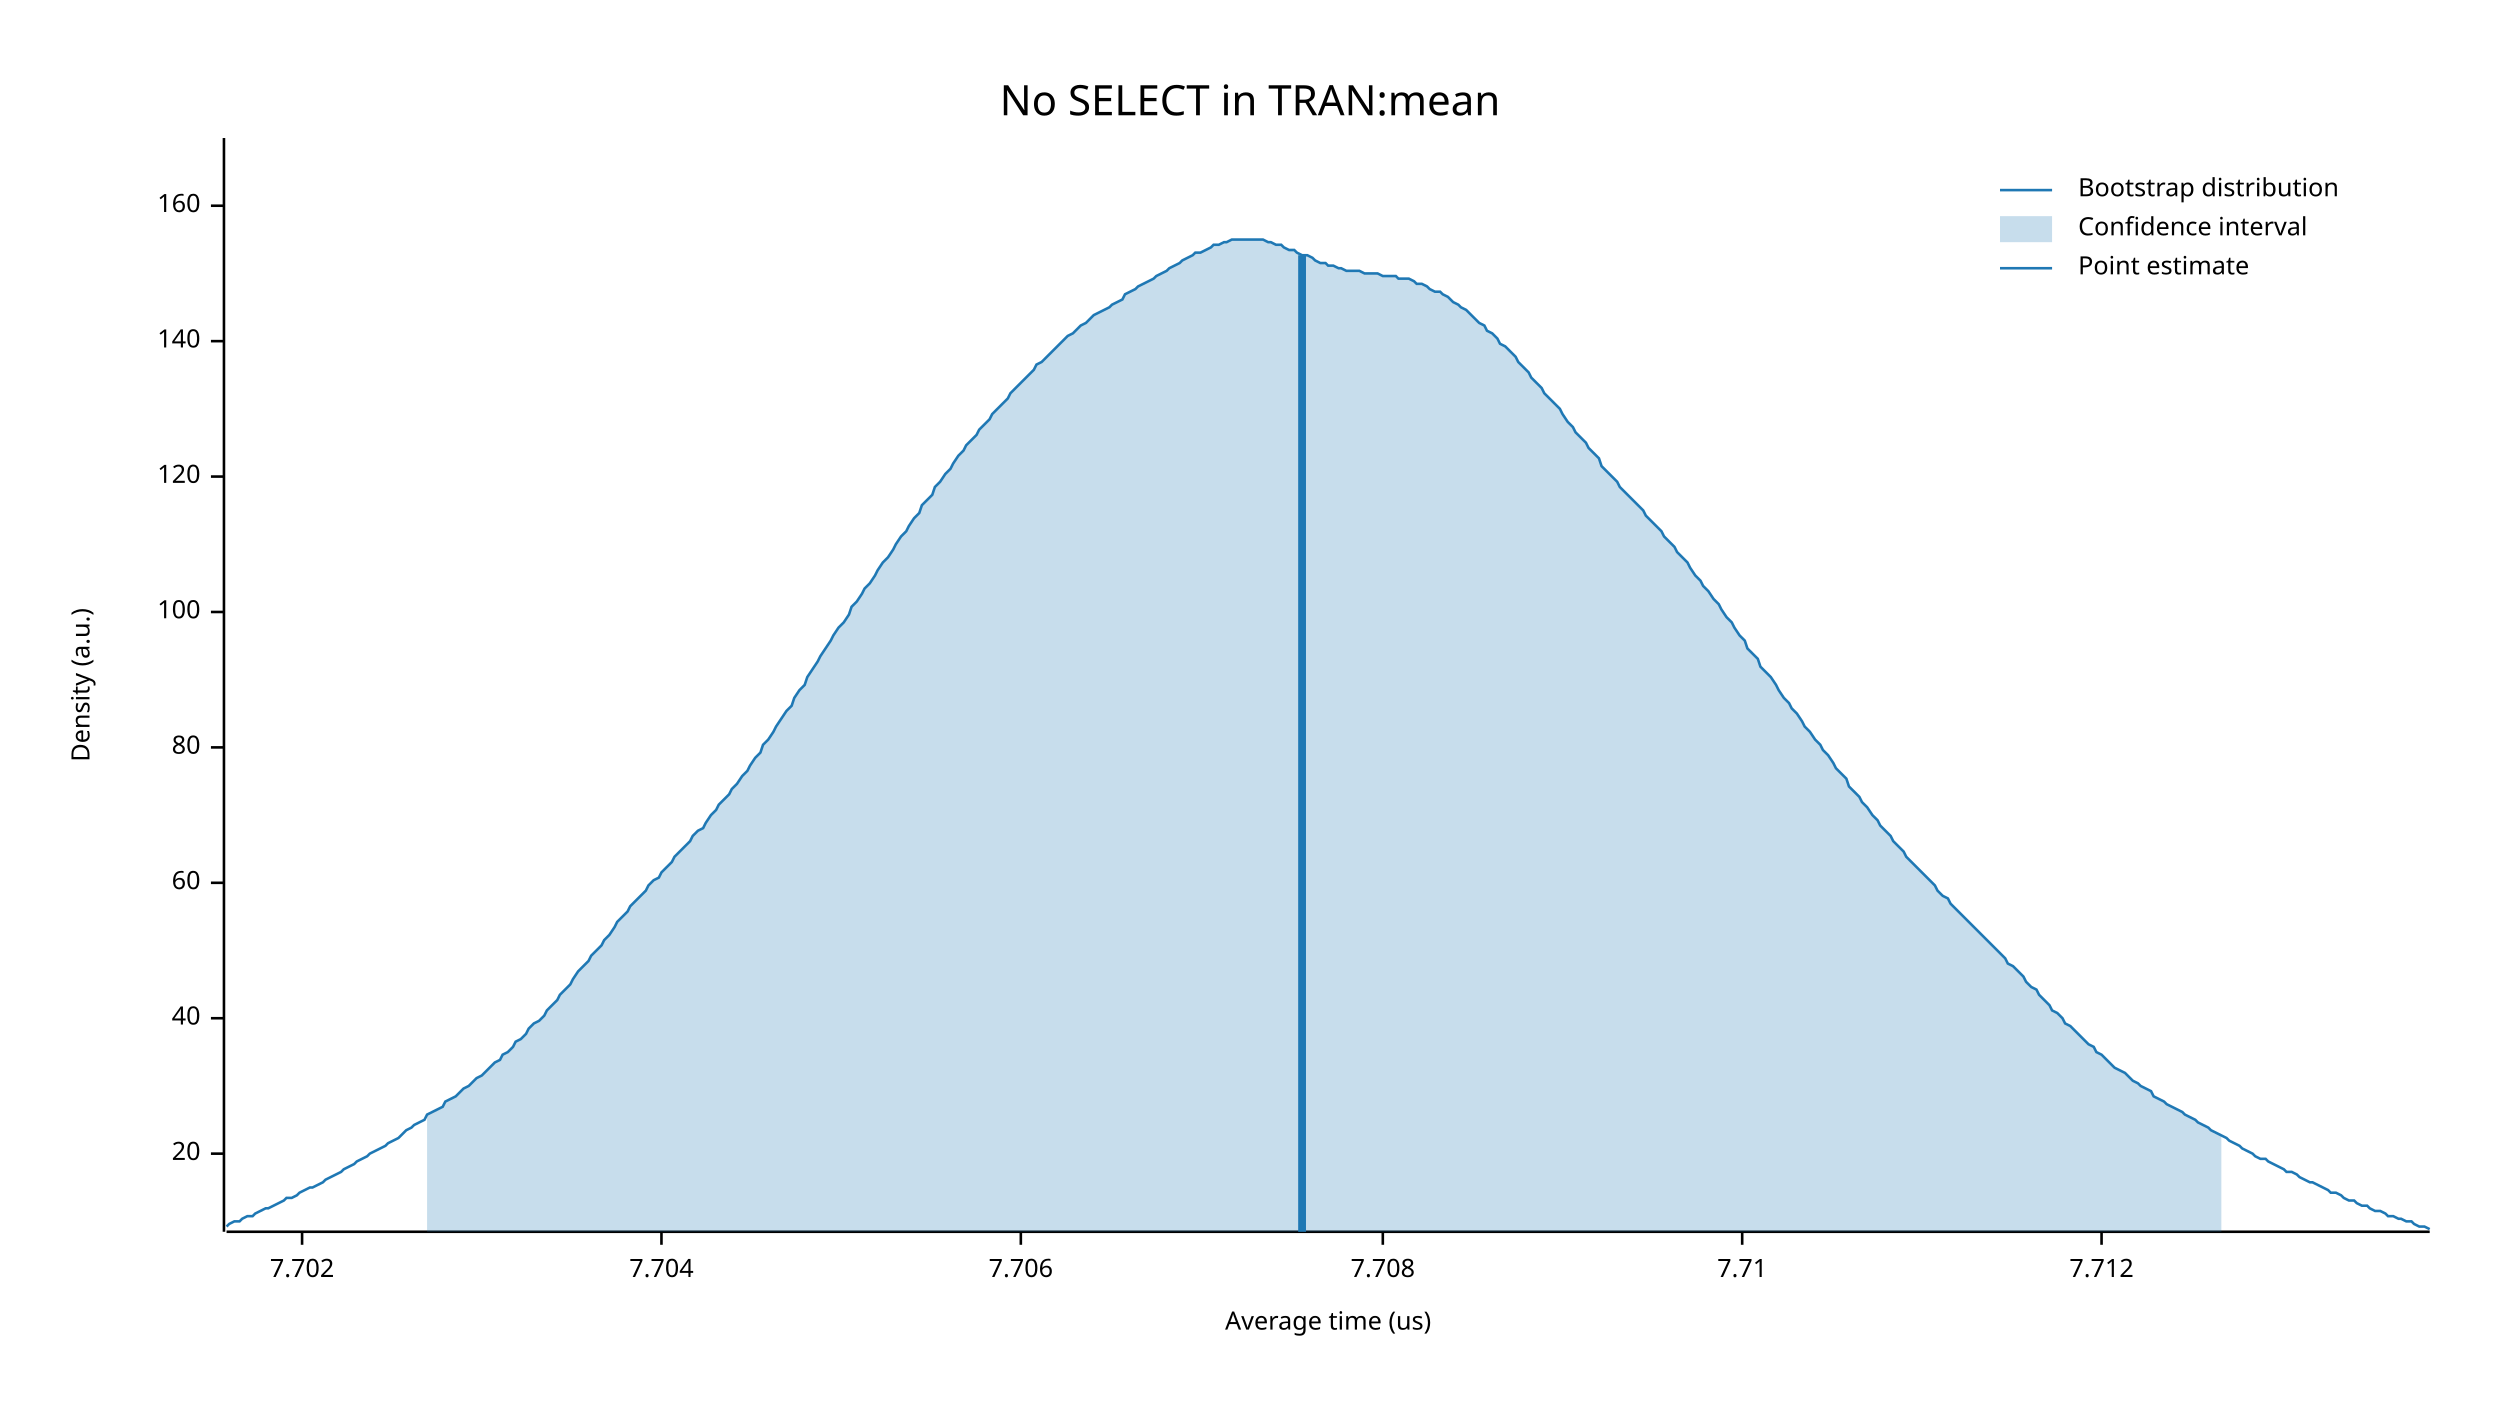
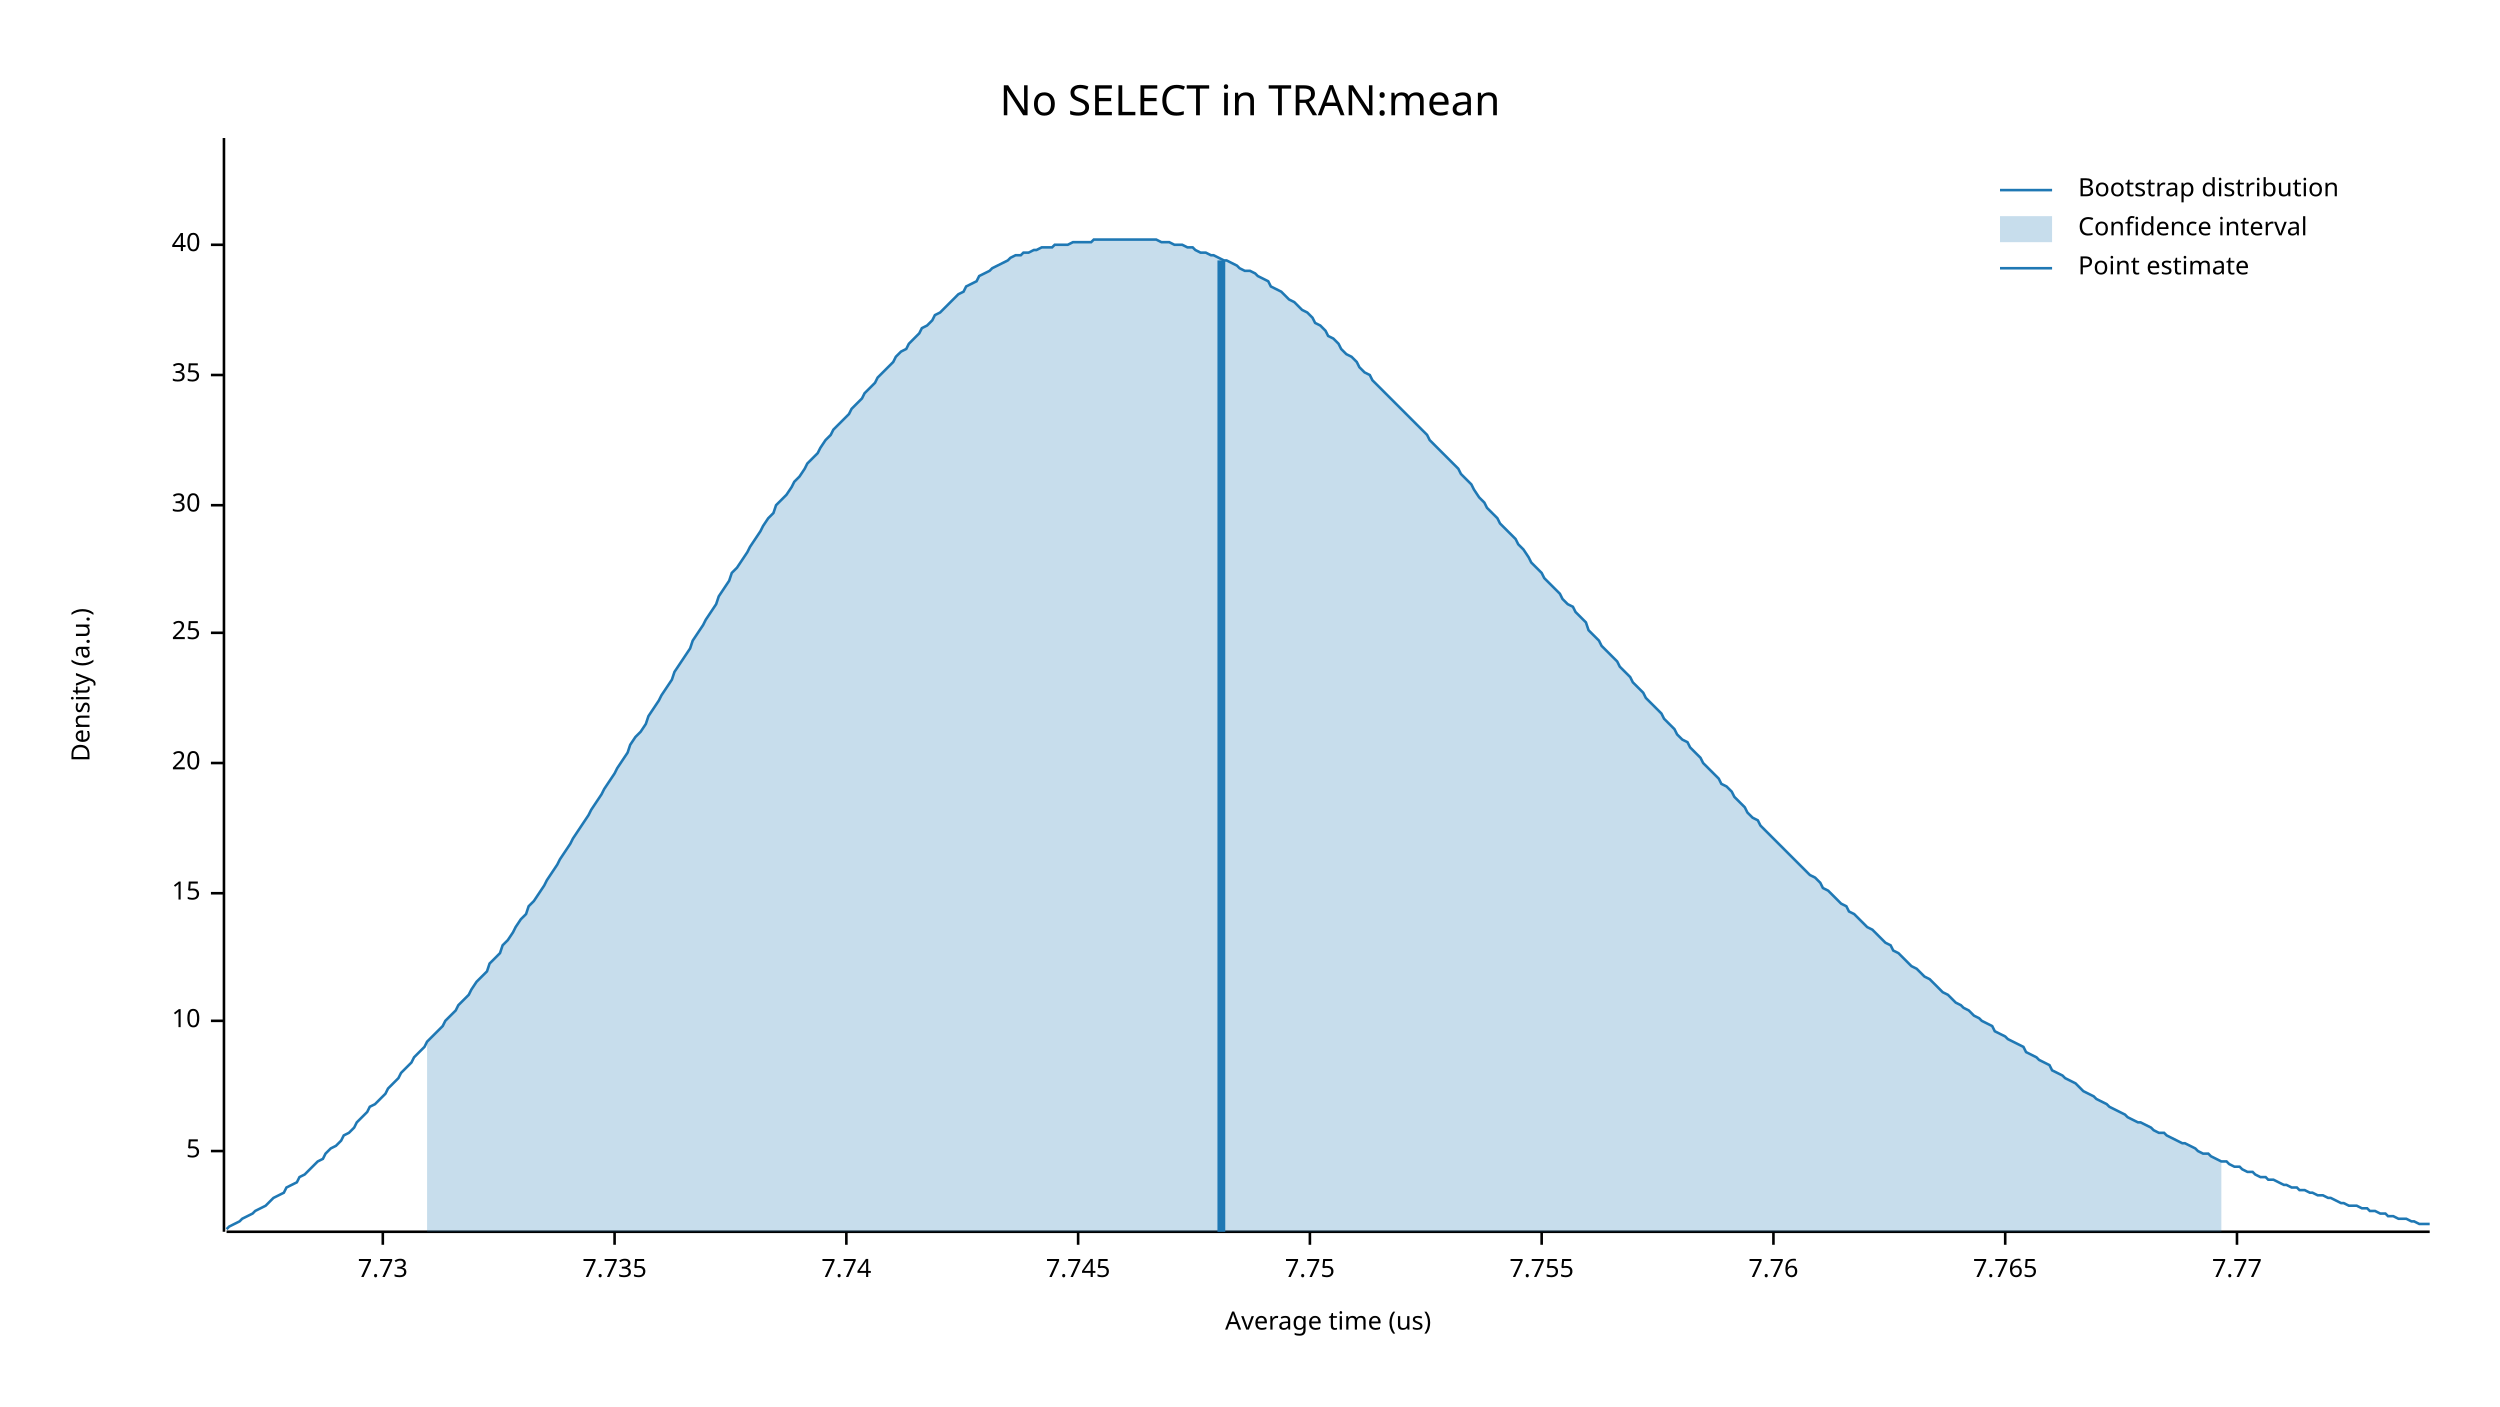
<svg xmlns="http://www.w3.org/2000/svg" width="960" height="540" viewBox="0 0 960 540">
  <text x="480" y="32" dy="0.76em" text-anchor="middle" font-family="sans-serif" font-size="16.129" opacity="1" fill="#000000">
No SELECT in TRAN:mean
</text>
  <text x="27" y="263" dy="0.76em" text-anchor="middle" font-family="sans-serif" font-size="9.677" opacity="1" fill="#000000" transform="rotate(270, 27, 263)">
Density (a.u.)
</text>
  <text x="510" y="513" dy="-0.5ex" text-anchor="middle" font-family="sans-serif" font-size="9.677" opacity="1" fill="#000000">
Average time (us)
</text>
  <polyline fill="none" opacity="1" stroke="#000000" stroke-width="1" points="86,53 86,473 " />
-   <text x="77" y="443" dy="0.5ex" text-anchor="end" font-family="sans-serif" font-size="9.677" opacity="1" fill="#000000">
+   <text x="77" y="442" dy="0.5ex" text-anchor="end" font-family="sans-serif" font-size="9.677" opacity="1" fill="#000000">
+ 5
+ </text>
+   <polyline fill="none" opacity="1" stroke="#000000" stroke-width="1" points="81,442 86,442 " />
+   <text x="77" y="392" dy="0.5ex" text-anchor="end" font-family="sans-serif" font-size="9.677" opacity="1" fill="#000000">
+ 10
+ </text>
+   <polyline fill="none" opacity="1" stroke="#000000" stroke-width="1" points="81,392 86,392 " />
+   <text x="77" y="343" dy="0.5ex" text-anchor="end" font-family="sans-serif" font-size="9.677" opacity="1" fill="#000000">
+ 15
+ </text>
+   <polyline fill="none" opacity="1" stroke="#000000" stroke-width="1" points="81,343 86,343 " />
+   <text x="77" y="293" dy="0.5ex" text-anchor="end" font-family="sans-serif" font-size="9.677" opacity="1" fill="#000000">
20
</text>
-   <polyline fill="none" opacity="1" stroke="#000000" stroke-width="1" points="81,443 86,443 " />
-   <text x="77" y="391" dy="0.5ex" text-anchor="end" font-family="sans-serif" font-size="9.677" opacity="1" fill="#000000">
+   <polyline fill="none" opacity="1" stroke="#000000" stroke-width="1" points="81,293 86,293 " />
+   <text x="77" y="243" dy="0.5ex" text-anchor="end" font-family="sans-serif" font-size="9.677" opacity="1" fill="#000000">
+ 25
+ </text>
+   <polyline fill="none" opacity="1" stroke="#000000" stroke-width="1" points="81,243 86,243 " />
+   <text x="77" y="194" dy="0.5ex" text-anchor="end" font-family="sans-serif" font-size="9.677" opacity="1" fill="#000000">
+ 30
+ </text>
+   <polyline fill="none" opacity="1" stroke="#000000" stroke-width="1" points="81,194 86,194 " />
+   <text x="77" y="144" dy="0.5ex" text-anchor="end" font-family="sans-serif" font-size="9.677" opacity="1" fill="#000000">
+ 35
+ </text>
+   <polyline fill="none" opacity="1" stroke="#000000" stroke-width="1" points="81,144 86,144 " />
+   <text x="77" y="94" dy="0.5ex" text-anchor="end" font-family="sans-serif" font-size="9.677" opacity="1" fill="#000000">
40
</text>
-   <polyline fill="none" opacity="1" stroke="#000000" stroke-width="1" points="81,391 86,391 " />
-   <text x="77" y="339" dy="0.5ex" text-anchor="end" font-family="sans-serif" font-size="9.677" opacity="1" fill="#000000">
- 60
+   <polyline fill="none" opacity="1" stroke="#000000" stroke-width="1" points="81,94 86,94 " />
+   <polyline fill="none" opacity="1" stroke="#000000" stroke-width="1" points="87,473 933,473 " />
+   <text x="147" y="483" dy="0.76em" text-anchor="middle" font-family="sans-serif" font-size="9.677" opacity="1" fill="#000000">
+ 7.73
</text>
-   <polyline fill="none" opacity="1" stroke="#000000" stroke-width="1" points="81,339 86,339 " />
-   <text x="77" y="287" dy="0.5ex" text-anchor="end" font-family="sans-serif" font-size="9.677" opacity="1" fill="#000000">
- 80
+   <polyline fill="none" opacity="1" stroke="#000000" stroke-width="1" points="147,473 147,478 " />
+   <text x="236" y="483" dy="0.76em" text-anchor="middle" font-family="sans-serif" font-size="9.677" opacity="1" fill="#000000">
+ 7.735
</text>
-   <polyline fill="none" opacity="1" stroke="#000000" stroke-width="1" points="81,287 86,287 " />
-   <text x="77" y="235" dy="0.5ex" text-anchor="end" font-family="sans-serif" font-size="9.677" opacity="1" fill="#000000">
- 100
+   <polyline fill="none" opacity="1" stroke="#000000" stroke-width="1" points="236,473 236,478 " />
+   <text x="325" y="483" dy="0.76em" text-anchor="middle" font-family="sans-serif" font-size="9.677" opacity="1" fill="#000000">
+ 7.74
</text>
-   <polyline fill="none" opacity="1" stroke="#000000" stroke-width="1" points="81,235 86,235 " />
-   <text x="77" y="183" dy="0.5ex" text-anchor="end" font-family="sans-serif" font-size="9.677" opacity="1" fill="#000000">
- 120
+   <polyline fill="none" opacity="1" stroke="#000000" stroke-width="1" points="325,473 325,478 " />
+   <text x="414" y="483" dy="0.76em" text-anchor="middle" font-family="sans-serif" font-size="9.677" opacity="1" fill="#000000">
+ 7.745
</text>
-   <polyline fill="none" opacity="1" stroke="#000000" stroke-width="1" points="81,183 86,183 " />
-   <text x="77" y="131" dy="0.5ex" text-anchor="end" font-family="sans-serif" font-size="9.677" opacity="1" fill="#000000">
- 140
+   <polyline fill="none" opacity="1" stroke="#000000" stroke-width="1" points="414,473 414,478 " />
+   <text x="503" y="483" dy="0.76em" text-anchor="middle" font-family="sans-serif" font-size="9.677" opacity="1" fill="#000000">
+ 7.75
</text>
-   <polyline fill="none" opacity="1" stroke="#000000" stroke-width="1" points="81,131 86,131 " />
-   <text x="77" y="79" dy="0.5ex" text-anchor="end" font-family="sans-serif" font-size="9.677" opacity="1" fill="#000000">
- 160
+   <polyline fill="none" opacity="1" stroke="#000000" stroke-width="1" points="503,473 503,478 " />
+   <text x="592" y="483" dy="0.76em" text-anchor="middle" font-family="sans-serif" font-size="9.677" opacity="1" fill="#000000">
+ 7.755
</text>
-   <polyline fill="none" opacity="1" stroke="#000000" stroke-width="1" points="81,79 86,79 " />
-   <polyline fill="none" opacity="1" stroke="#000000" stroke-width="1" points="87,473 933,473 " />
-   <text x="116" y="483" dy="0.76em" text-anchor="middle" font-family="sans-serif" font-size="9.677" opacity="1" fill="#000000">
- 7.702
+   <polyline fill="none" opacity="1" stroke="#000000" stroke-width="1" points="592,473 592,478 " />
+   <text x="681" y="483" dy="0.76em" text-anchor="middle" font-family="sans-serif" font-size="9.677" opacity="1" fill="#000000">
+ 7.76
</text>
-   <polyline fill="none" opacity="1" stroke="#000000" stroke-width="1" points="116,473 116,478 " />
-   <text x="254" y="483" dy="0.76em" text-anchor="middle" font-family="sans-serif" font-size="9.677" opacity="1" fill="#000000">
- 7.704
+   <polyline fill="none" opacity="1" stroke="#000000" stroke-width="1" points="681,473 681,478 " />
+   <text x="770" y="483" dy="0.76em" text-anchor="middle" font-family="sans-serif" font-size="9.677" opacity="1" fill="#000000">
+ 7.765
</text>
-   <polyline fill="none" opacity="1" stroke="#000000" stroke-width="1" points="254,473 254,478 " />
-   <text x="392" y="483" dy="0.76em" text-anchor="middle" font-family="sans-serif" font-size="9.677" opacity="1" fill="#000000">
- 7.706
+   <polyline fill="none" opacity="1" stroke="#000000" stroke-width="1" points="770,473 770,478 " />
+   <text x="859" y="483" dy="0.76em" text-anchor="middle" font-family="sans-serif" font-size="9.677" opacity="1" fill="#000000">
+ 7.77
</text>
-   <polyline fill="none" opacity="1" stroke="#000000" stroke-width="1" points="392,473 392,478 " />
-   <text x="531" y="483" dy="0.76em" text-anchor="middle" font-family="sans-serif" font-size="9.677" opacity="1" fill="#000000">
- 7.708
- </text>
-   <polyline fill="none" opacity="1" stroke="#000000" stroke-width="1" points="531,473 531,478 " />
-   <text x="669" y="483" dy="0.76em" text-anchor="middle" font-family="sans-serif" font-size="9.677" opacity="1" fill="#000000">
- 7.71
- </text>
-   <polyline fill="none" opacity="1" stroke="#000000" stroke-width="1" points="669,473 669,478 " />
-   <text x="807" y="483" dy="0.76em" text-anchor="middle" font-family="sans-serif" font-size="9.677" opacity="1" fill="#000000">
- 7.712
- </text>
-   <polyline fill="none" opacity="1" stroke="#000000" stroke-width="1" points="807,473 807,478 " />
-   <polyline fill="none" opacity="1" stroke="#1F78B4" stroke-width="1" points="87,471 88,470 90,469 92,469 93,468 95,467 97,467 98,466 100,465 102,464 103,464 105,463 107,462 109,461 110,460 112,460 114,459 115,458 117,457 119,456 120,456 122,455 124,454 125,453 127,452 129,451 131,450 132,449 134,448 136,447 137,446 139,445 141,444 142,443 144,442 146,441 148,440 149,439 151,438 153,437 154,436 156,434 158,433 159,432 161,431 163,430 164,428 166,427 168,426 170,425 171,423 173,422 175,421 176,420 178,418 180,417 181,416 183,414 185,413 187,411 188,410 190,408 192,407 193,405 195,404 197,402 198,400 200,399 202,397 203,395 205,393 207,392 209,390 210,388 212,386 214,384 215,382 217,380 219,378 220,376 222,373 224,371 226,369 227,367 229,365 231,363 232,361 234,359 236,356 237,354 239,352 241,350 242,348 244,346 246,344 248,342 249,340 251,338 253,337 254,335 256,333 258,331 259,329 261,327 263,325 265,323 266,321 268,319 270,318 271,316 273,313 275,311 276,309 278,307 280,305 281,303 283,301 285,298 287,296 288,294 290,291 292,289 293,286 295,284 297,281 298,279 300,276 302,273 304,271 305,268 307,265 309,263 310,260 312,257 314,254 315,252 317,249 319,246 320,244 322,241 324,239 326,236 327,233 329,231 331,228 332,226 334,224 336,221 337,219 339,216 341,214 343,211 344,209 346,206 348,204 349,202 351,199 353,197 354,194 356,192 358,190 359,187 361,185 363,182 365,180 366,178 368,175 370,173 371,171 373,169 375,167 376,165 378,163 380,161 381,159 383,157 385,155 387,153 388,151 390,149 392,147 393,146 395,144 397,142 398,140 400,139 402,137 404,135 405,134 407,132 409,130 410,129 412,128 414,126 415,125 417,124 419,122 420,121 422,120 424,119 426,118 427,117 429,116 431,115 432,113 434,112 436,111 437,110 439,109 441,108 443,107 444,106 446,105 448,104 449,103 451,102 453,101 454,100 456,99 458,98 459,97 461,97 463,96 465,95 466,94 468,94 470,93 471,93 473,92 475,92 476,92 478,92 480,92 482,92 483,92 485,92 487,93 488,93 490,94 492,94 493,95 495,96 497,96 498,97 500,98 502,98 504,99 505,100 507,101 509,101 510,102 512,102 514,103 515,103 517,104 519,104 521,104 522,104 524,105 526,105 527,105 529,105 531,106 532,106 534,106 536,106 537,107 539,107 541,107 543,108 544,109 546,109 548,110 549,111 551,112 553,112 554,113 556,114 558,116 560,117 561,118 563,119 565,121 566,122 568,124 570,125 571,127 573,128 575,130 576,132 578,133 580,135 582,137 583,139 585,141 587,143 588,145 590,147 592,149 593,151 595,153 597,155 599,157 600,159 602,162 604,164 605,166 607,168 609,170 610,172 612,174 614,176 615,179 617,181 619,183 621,185 622,187 624,189 626,191 627,192 629,194 631,196 632,198 634,200 636,202 638,204 639,206 641,208 643,210 644,212 646,214 648,216 649,218 651,221 653,223 654,225 656,227 658,230 660,232 661,234 663,237 665,239 666,241 668,244 670,246 671,249 673,251 675,253 676,256 678,258 680,260 682,263 683,265 685,268 687,270 688,272 690,274 692,277 693,279 695,281 697,284 699,286 700,288 702,290 704,293 705,295 707,297 709,299 710,302 712,304 714,306 715,308 717,310 719,313 721,315 722,317 724,319 726,321 727,323 729,325 731,327 732,329 734,331 736,333 738,335 739,336 741,338 743,340 744,342 746,344 748,345 749,347 751,349 753,351 754,352 756,354 758,356 760,358 761,359 763,361 765,363 766,364 768,366 770,368 771,370 773,371 775,373 777,375 778,377 780,379 782,380 783,382 785,384 787,386 788,388 790,389 792,391 793,393 795,394 797,396 799,398 800,399 802,401 804,402 805,404 807,405 809,407 810,408 812,410 814,411 816,412 817,413 819,415 821,416 822,417 824,418 826,419 827,421 829,422 831,423 832,424 834,425 836,426 838,427 839,428 841,429 843,430 844,431 846,432 848,433 849,434 851,435 853,436 855,437 856,438 858,439 860,440 861,441 863,442 865,443 866,444 868,445 870,445 871,446 873,447 875,448 877,449 878,450 880,450 882,451 883,452 885,453 887,454 888,454 890,455 892,456 894,457 895,458 897,458 899,459 900,460 902,461 904,461 905,462 907,463 909,463 910,464 912,465 914,465 916,466 917,467 919,467 921,468 922,468 924,469 926,469 927,470 929,471 931,471 933,472 " />
-   <polygon opacity="0.25" fill="#1F78B4" points="164,428 166,427 168,426 170,425 171,423 173,422 175,421 176,420 178,418 180,417 181,416 183,414 185,413 187,411 188,410 190,408 192,407 193,405 195,404 197,402 198,400 200,399 202,397 203,395 205,393 207,392 209,390 210,388 212,386 214,384 215,382 217,380 219,378 220,376 222,373 224,371 226,369 227,367 229,365 231,363 232,361 234,359 236,356 237,354 239,352 241,350 242,348 244,346 246,344 248,342 249,340 251,338 253,337 254,335 256,333 258,331 259,329 261,327 263,325 265,323 266,321 268,319 270,318 271,316 273,313 275,311 276,309 278,307 280,305 281,303 283,301 285,298 287,296 288,294 290,291 292,289 293,286 295,284 297,281 298,279 300,276 302,273 304,271 305,268 307,265 309,263 310,260 312,257 314,254 315,252 317,249 319,246 320,244 322,241 324,239 326,236 327,233 329,231 331,228 332,226 334,224 336,221 337,219 339,216 341,214 343,211 344,209 346,206 348,204 349,202 351,199 353,197 354,194 356,192 358,190 359,187 361,185 363,182 365,180 366,178 368,175 370,173 371,171 373,169 375,167 376,165 378,163 380,161 381,159 383,157 385,155 387,153 388,151 390,149 392,147 393,146 395,144 397,142 398,140 400,139 402,137 404,135 405,134 407,132 409,130 410,129 412,128 414,126 415,125 417,124 419,122 420,121 422,120 424,119 426,118 427,117 429,116 431,115 432,113 434,112 436,111 437,110 439,109 441,108 443,107 444,106 446,105 448,104 449,103 451,102 453,101 454,100 456,99 458,98 459,97 461,97 463,96 465,95 466,94 468,94 470,93 471,93 473,92 475,92 476,92 478,92 480,92 482,92 483,92 485,92 487,93 488,93 490,94 492,94 493,95 495,96 497,96 498,97 500,98 502,98 504,99 505,100 507,101 509,101 510,102 512,102 514,103 515,103 517,104 519,104 521,104 522,104 524,105 526,105 527,105 529,105 531,106 532,106 534,106 536,106 537,107 539,107 541,107 543,108 544,109 546,109 548,110 549,111 551,112 553,112 554,113 556,114 558,116 560,117 561,118 563,119 565,121 566,122 568,124 570,125 571,127 573,128 575,130 576,132 578,133 580,135 582,137 583,139 585,141 587,143 588,145 590,147 592,149 593,151 595,153 597,155 599,157 600,159 602,162 604,164 605,166 607,168 609,170 610,172 612,174 614,176 615,179 617,181 619,183 621,185 622,187 624,189 626,191 627,192 629,194 631,196 632,198 634,200 636,202 638,204 639,206 641,208 643,210 644,212 646,214 648,216 649,218 651,221 653,223 654,225 656,227 658,230 660,232 661,234 663,237 665,239 666,241 668,244 670,246 671,249 673,251 675,253 676,256 678,258 680,260 682,263 683,265 685,268 687,270 688,272 690,274 692,277 693,279 695,281 697,284 699,286 700,288 702,290 704,293 705,295 707,297 709,299 710,302 712,304 714,306 715,308 717,310 719,313 721,315 722,317 724,319 726,321 727,323 729,325 731,327 732,329 734,331 736,333 738,335 739,336 741,338 743,340 744,342 746,344 748,345 749,347 751,349 753,351 754,352 756,354 758,356 760,358 761,359 763,361 765,363 766,364 768,366 770,368 771,370 773,371 775,373 777,375 778,377 780,379 782,380 783,382 785,384 787,386 788,388 790,389 792,391 793,393 795,394 797,396 799,398 800,399 802,401 804,402 805,404 807,405 809,407 810,408 812,410 814,411 816,412 817,413 819,415 821,416 822,417 824,418 826,419 827,421 829,422 831,423 832,424 834,425 836,426 838,427 839,428 841,429 843,430 844,431 846,432 848,433 849,434 851,435 853,436 853,473 164,473 " />
-   <polyline fill="none" opacity="1" stroke="#1F78B4" stroke-width="3" points="500,473 500,98 " />
+   <polyline fill="none" opacity="1" stroke="#000000" stroke-width="1" points="859,473 859,478 " />
+   <polyline fill="none" opacity="1" stroke="#1F78B4" stroke-width="1" points="87,472 88,471 90,470 92,469 93,468 95,467 97,466 98,465 100,464 102,463 103,462 105,460 107,459 109,458 110,456 112,455 114,454 115,452 117,451 119,449 120,448 122,446 124,445 125,443 127,441 129,440 131,438 132,436 134,435 136,433 137,431 139,429 141,427 142,425 144,424 146,422 148,420 149,418 151,416 153,414 154,412 156,410 158,408 159,406 161,404 163,402 164,400 166,398 168,396 170,394 171,392 173,390 175,388 176,386 178,384 180,382 181,380 183,377 185,375 187,373 188,370 190,368 192,366 193,363 195,361 197,358 198,356 200,353 202,351 203,348 205,346 207,343 209,340 210,338 212,335 214,332 215,330 217,327 219,324 220,322 222,319 224,316 226,313 227,311 229,308 231,305 232,303 234,300 236,297 237,295 239,292 241,289 242,286 244,283 246,281 248,278 249,275 251,272 253,269 254,267 256,264 258,261 259,258 261,255 263,252 265,249 266,246 268,243 270,240 271,238 273,235 275,232 276,229 278,226 280,223 281,220 283,218 285,215 287,212 288,210 290,207 292,204 293,202 295,199 297,197 298,194 300,192 302,190 304,187 305,185 307,183 309,180 310,178 312,176 314,174 315,172 317,169 319,167 320,165 322,163 324,161 326,159 327,157 329,155 331,153 332,151 334,149 336,147 337,145 339,143 341,141 343,139 344,137 346,135 348,134 349,132 351,130 353,128 354,126 356,125 358,123 359,121 361,120 363,118 365,116 366,115 368,113 370,112 371,110 373,109 375,108 376,106 378,105 380,104 381,103 383,102 385,101 387,100 388,99 390,98 392,98 393,97 395,97 397,96 398,96 400,95 402,95 404,95 405,94 407,94 409,94 410,94 412,93 414,93 415,93 417,93 419,93 420,92 422,92 424,92 426,92 427,92 429,92 431,92 432,92 434,92 436,92 437,92 439,92 441,92 443,92 444,92 446,93 448,93 449,93 451,94 453,94 454,94 456,95 458,95 459,96 461,97 463,97 465,98 466,98 468,99 470,100 471,100 473,101 475,102 476,103 478,104 480,104 482,105 483,106 485,107 487,108 488,110 490,111 492,112 493,113 495,115 497,116 498,117 500,119 502,120 504,122 505,124 507,125 509,127 510,129 512,130 514,132 515,134 517,136 519,137 521,139 522,141 524,143 526,144 527,146 529,148 531,150 532,151 534,153 536,155 537,156 539,158 541,160 543,162 544,163 546,165 548,167 549,169 551,171 553,173 554,174 556,176 558,178 560,180 561,182 563,184 565,186 566,188 568,191 570,193 571,195 573,197 575,199 576,201 578,203 580,205 582,207 583,209 585,211 587,214 588,216 590,218 592,220 593,222 595,224 597,226 599,228 600,230 602,232 604,233 605,235 607,237 609,239 610,242 612,244 614,246 615,248 617,250 619,252 621,254 622,256 624,258 626,260 627,262 629,264 631,266 632,268 634,270 636,272 638,274 639,276 641,278 643,280 644,282 646,284 648,285 649,287 651,289 653,291 654,293 656,295 658,297 660,299 661,301 663,302 665,304 666,306 668,308 670,310 671,312 673,314 675,315 676,317 678,319 680,321 682,323 683,324 685,326 687,328 688,329 690,331 692,333 693,334 695,336 697,337 699,339 700,341 702,342 704,344 705,345 707,347 709,348 710,350 712,351 714,353 715,354 717,356 719,357 721,359 722,360 724,362 726,363 727,365 729,366 731,368 732,369 734,371 736,372 738,374 739,375 741,376 743,378 744,379 746,381 748,382 749,383 751,385 753,386 754,387 756,388 758,390 760,391 761,392 763,393 765,394 766,396 768,397 770,398 771,399 773,400 775,401 777,402 778,404 780,405 782,406 783,407 785,408 787,409 788,411 790,412 792,413 793,414 795,415 797,416 799,418 800,419 802,420 804,421 805,422 807,423 809,424 810,425 812,426 814,427 816,428 817,429 819,430 821,431 822,431 824,432 826,433 827,434 829,435 831,435 832,436 834,437 836,438 838,439 839,439 841,440 843,441 844,442 846,443 848,443 849,444 851,445 853,446 855,446 856,447 858,448 860,448 861,449 863,450 865,450 866,451 868,452 870,452 871,453 873,453 875,454 877,455 878,455 880,456 882,456 883,457 885,457 887,458 888,458 890,459 892,459 894,460 895,460 897,461 899,462 900,462 902,463 904,463 905,463 907,464 909,464 910,465 912,465 914,466 916,466 917,467 919,467 921,468 922,468 924,468 926,469 927,469 929,470 931,470 933,470 " />
+   <polygon opacity="0.25" fill="#1F78B4" points="164,400 166,398 168,396 170,394 171,392 173,390 175,388 176,386 178,384 180,382 181,380 183,377 185,375 187,373 188,370 190,368 192,366 193,363 195,361 197,358 198,356 200,353 202,351 203,348 205,346 207,343 209,340 210,338 212,335 214,332 215,330 217,327 219,324 220,322 222,319 224,316 226,313 227,311 229,308 231,305 232,303 234,300 236,297 237,295 239,292 241,289 242,286 244,283 246,281 248,278 249,275 251,272 253,269 254,267 256,264 258,261 259,258 261,255 263,252 265,249 266,246 268,243 270,240 271,238 273,235 275,232 276,229 278,226 280,223 281,220 283,218 285,215 287,212 288,210 290,207 292,204 293,202 295,199 297,197 298,194 300,192 302,190 304,187 305,185 307,183 309,180 310,178 312,176 314,174 315,172 317,169 319,167 320,165 322,163 324,161 326,159 327,157 329,155 331,153 332,151 334,149 336,147 337,145 339,143 341,141 343,139 344,137 346,135 348,134 349,132 351,130 353,128 354,126 356,125 358,123 359,121 361,120 363,118 365,116 366,115 368,113 370,112 371,110 373,109 375,108 376,106 378,105 380,104 381,103 383,102 385,101 387,100 388,99 390,98 392,98 393,97 395,97 397,96 398,96 400,95 402,95 404,95 405,94 407,94 409,94 410,94 412,93 414,93 415,93 417,93 419,93 420,92 422,92 424,92 426,92 427,92 429,92 431,92 432,92 434,92 436,92 437,92 439,92 441,92 443,92 444,92 446,93 448,93 449,93 451,94 453,94 454,94 456,95 458,95 459,96 461,97 463,97 465,98 466,98 468,99 470,100 471,100 473,101 475,102 476,103 478,104 480,104 482,105 483,106 485,107 487,108 488,110 490,111 492,112 493,113 495,115 497,116 498,117 500,119 502,120 504,122 505,124 507,125 509,127 510,129 512,130 514,132 515,134 517,136 519,137 521,139 522,141 524,143 526,144 527,146 529,148 531,150 532,151 534,153 536,155 537,156 539,158 541,160 543,162 544,163 546,165 548,167 549,169 551,171 553,173 554,174 556,176 558,178 560,180 561,182 563,184 565,186 566,188 568,191 570,193 571,195 573,197 575,199 576,201 578,203 580,205 582,207 583,209 585,211 587,214 588,216 590,218 592,220 593,222 595,224 597,226 599,228 600,230 602,232 604,233 605,235 607,237 609,239 610,242 612,244 614,246 615,248 617,250 619,252 621,254 622,256 624,258 626,260 627,262 629,264 631,266 632,268 634,270 636,272 638,274 639,276 641,278 643,280 644,282 646,284 648,285 649,287 651,289 653,291 654,293 656,295 658,297 660,299 661,301 663,302 665,304 666,306 668,308 670,310 671,312 673,314 675,315 676,317 678,319 680,321 682,323 683,324 685,326 687,328 688,329 690,331 692,333 693,334 695,336 697,337 699,339 700,341 702,342 704,344 705,345 707,347 709,348 710,350 712,351 714,353 715,354 717,356 719,357 721,359 722,360 724,362 726,363 727,365 729,366 731,368 732,369 734,371 736,372 738,374 739,375 741,376 743,378 744,379 746,381 748,382 749,383 751,385 753,386 754,387 756,388 758,390 760,391 761,392 763,393 765,394 766,396 768,397 770,398 771,399 773,400 775,401 777,402 778,404 780,405 782,406 783,407 785,408 787,409 788,411 790,412 792,413 793,414 795,415 797,416 799,418 800,419 802,420 804,421 805,422 807,423 809,424 810,425 812,426 814,427 816,428 817,429 819,430 821,431 822,431 824,432 826,433 827,434 829,435 831,435 832,436 834,437 836,438 838,439 839,439 841,440 843,441 844,442 846,443 848,443 849,444 851,445 853,446 853,473 164,473 " />
+   <polyline fill="none" opacity="1" stroke="#1F78B4" stroke-width="3" points="469,473 469,100 " />
  <text x="798" y="68" dy="0.76em" text-anchor="start" font-family="sans-serif" font-size="9.677" opacity="1" fill="#000000">
Bootstrap distribution
</text>
  <text x="798" y="83" dy="0.76em" text-anchor="start" font-family="sans-serif" font-size="9.677" opacity="1" fill="#000000">
Confidence interval
</text>
  <text x="798" y="98" dy="0.76em" text-anchor="start" font-family="sans-serif" font-size="9.677" opacity="1" fill="#000000">
Point estimate
</text>
  <polyline fill="none" opacity="1" stroke="#1F78B4" stroke-width="1" points="768,73 788,73 " />
  <rect x="768" y="83" width="20" height="10" opacity="0.25" fill="#1F78B4" stroke="none" />
  <polyline fill="none" opacity="1" stroke="#1F78B4" stroke-width="1" points="768,103 788,103 " />
</svg>
